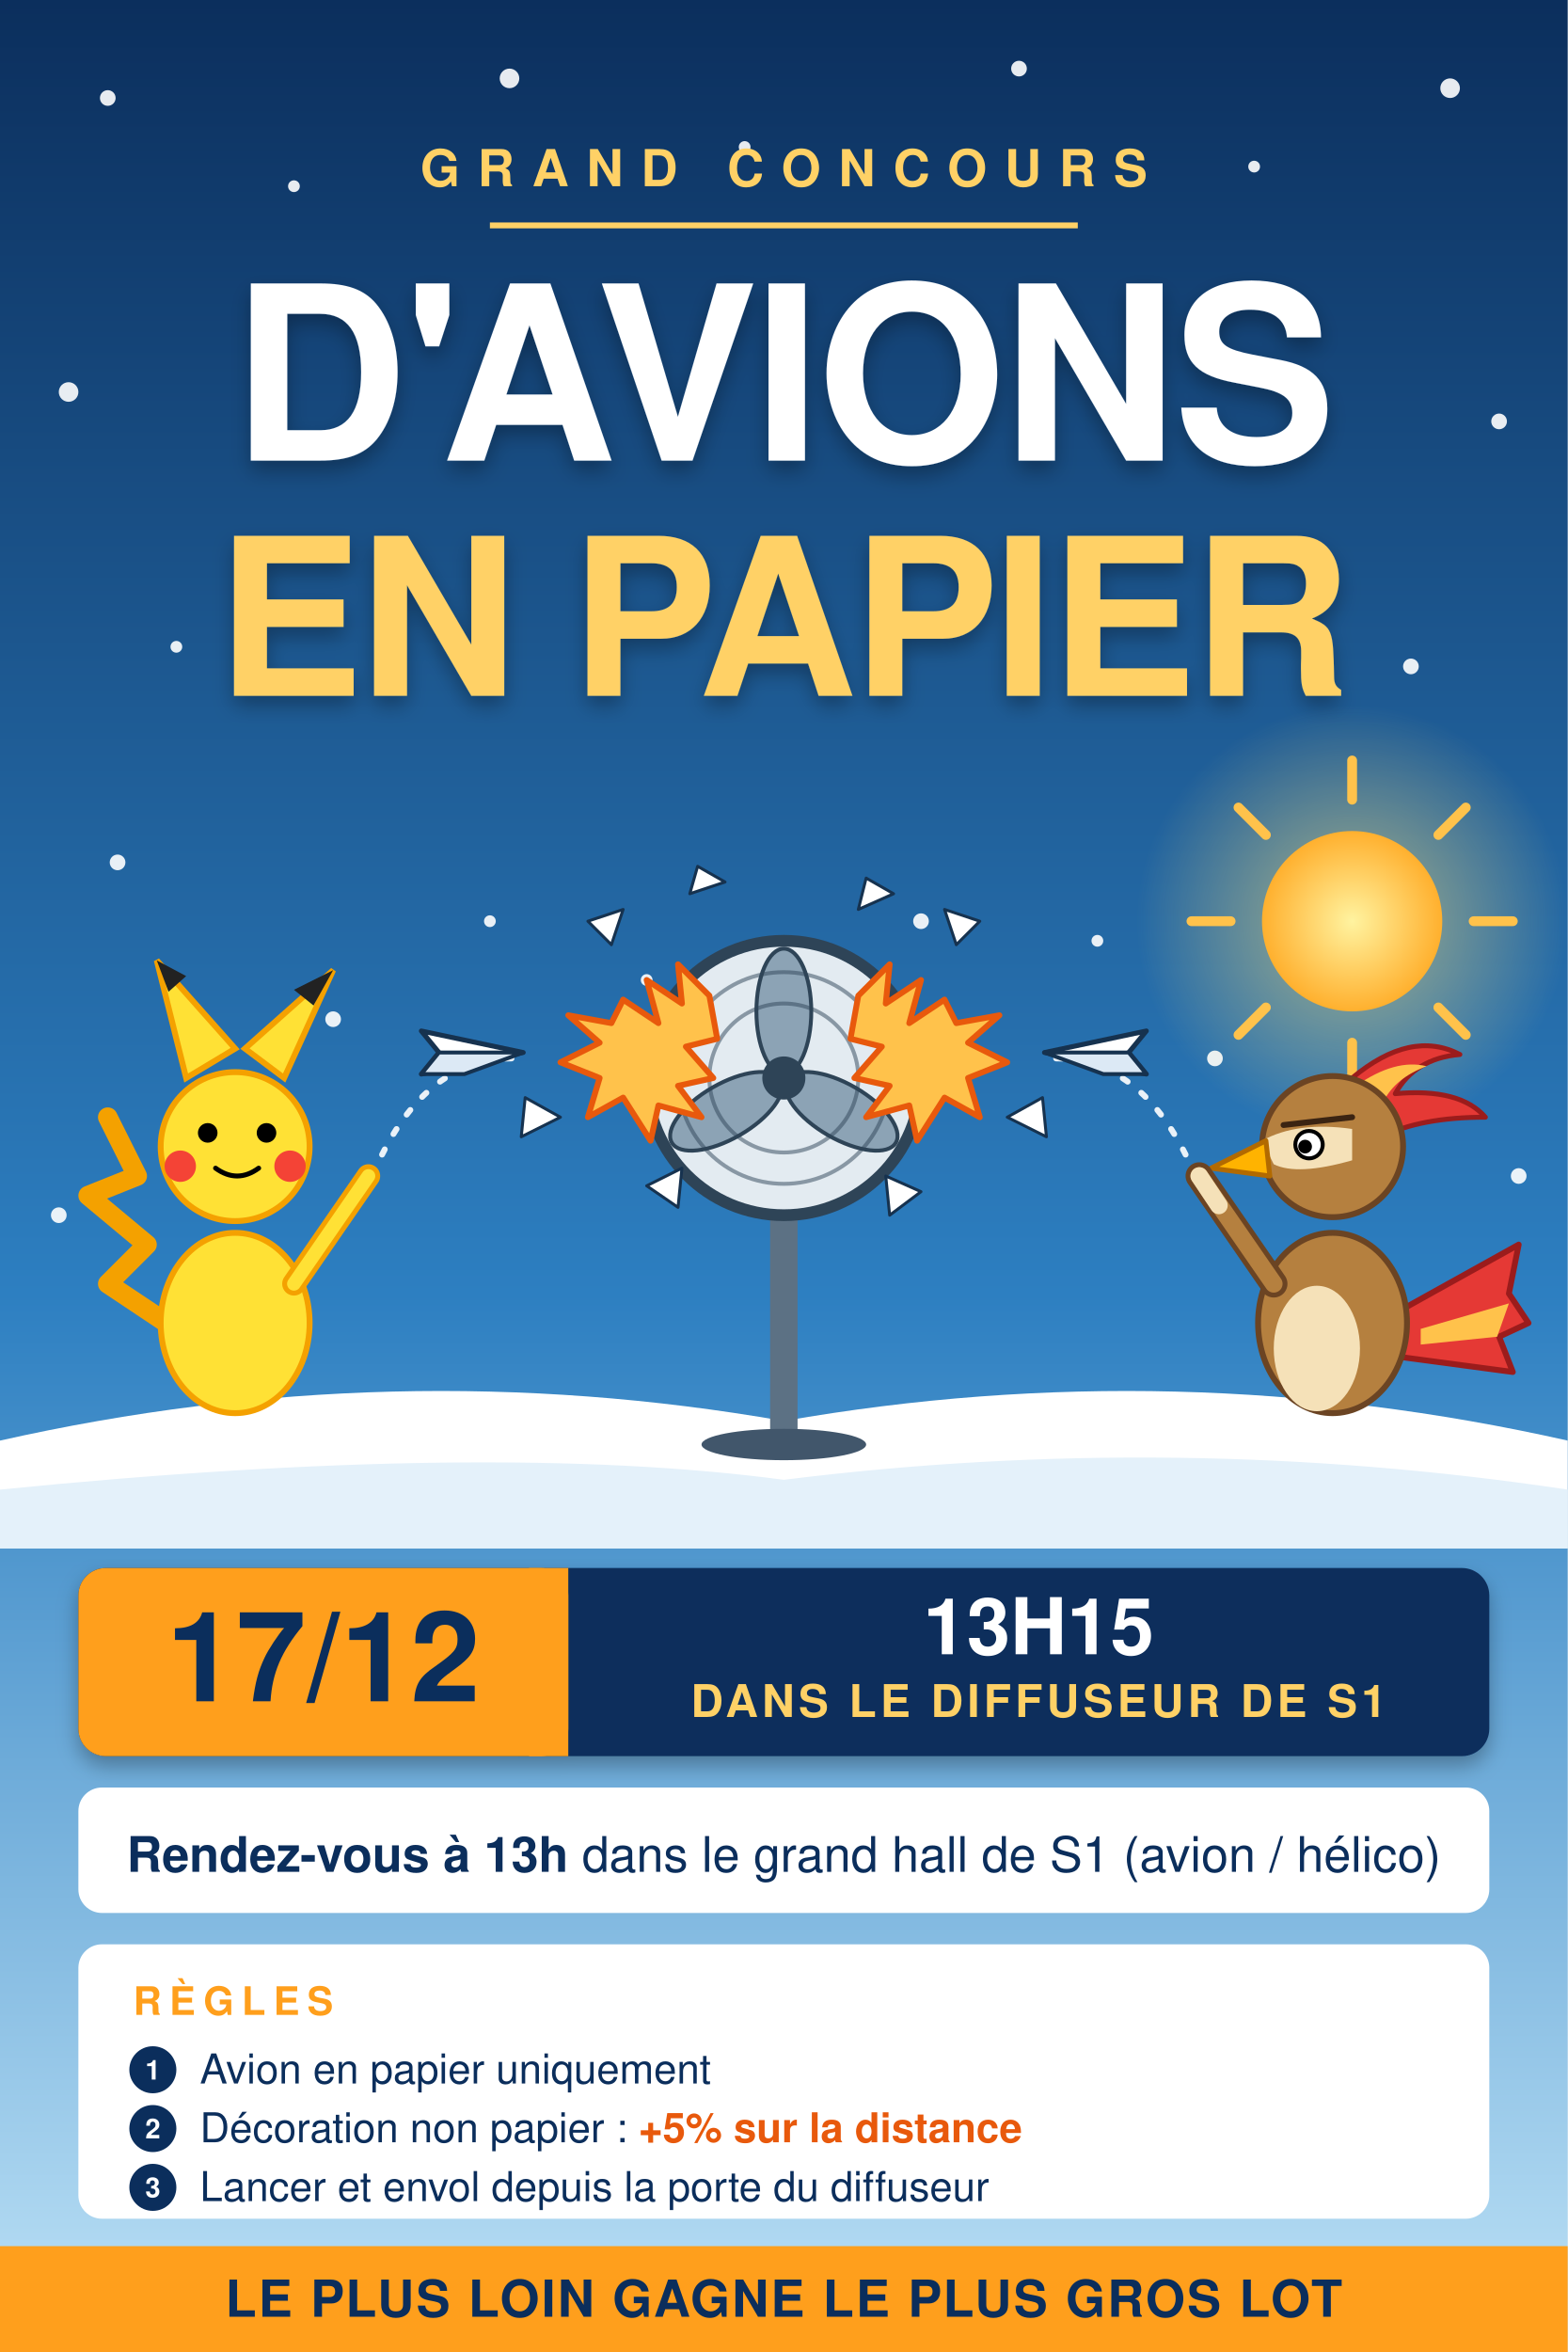
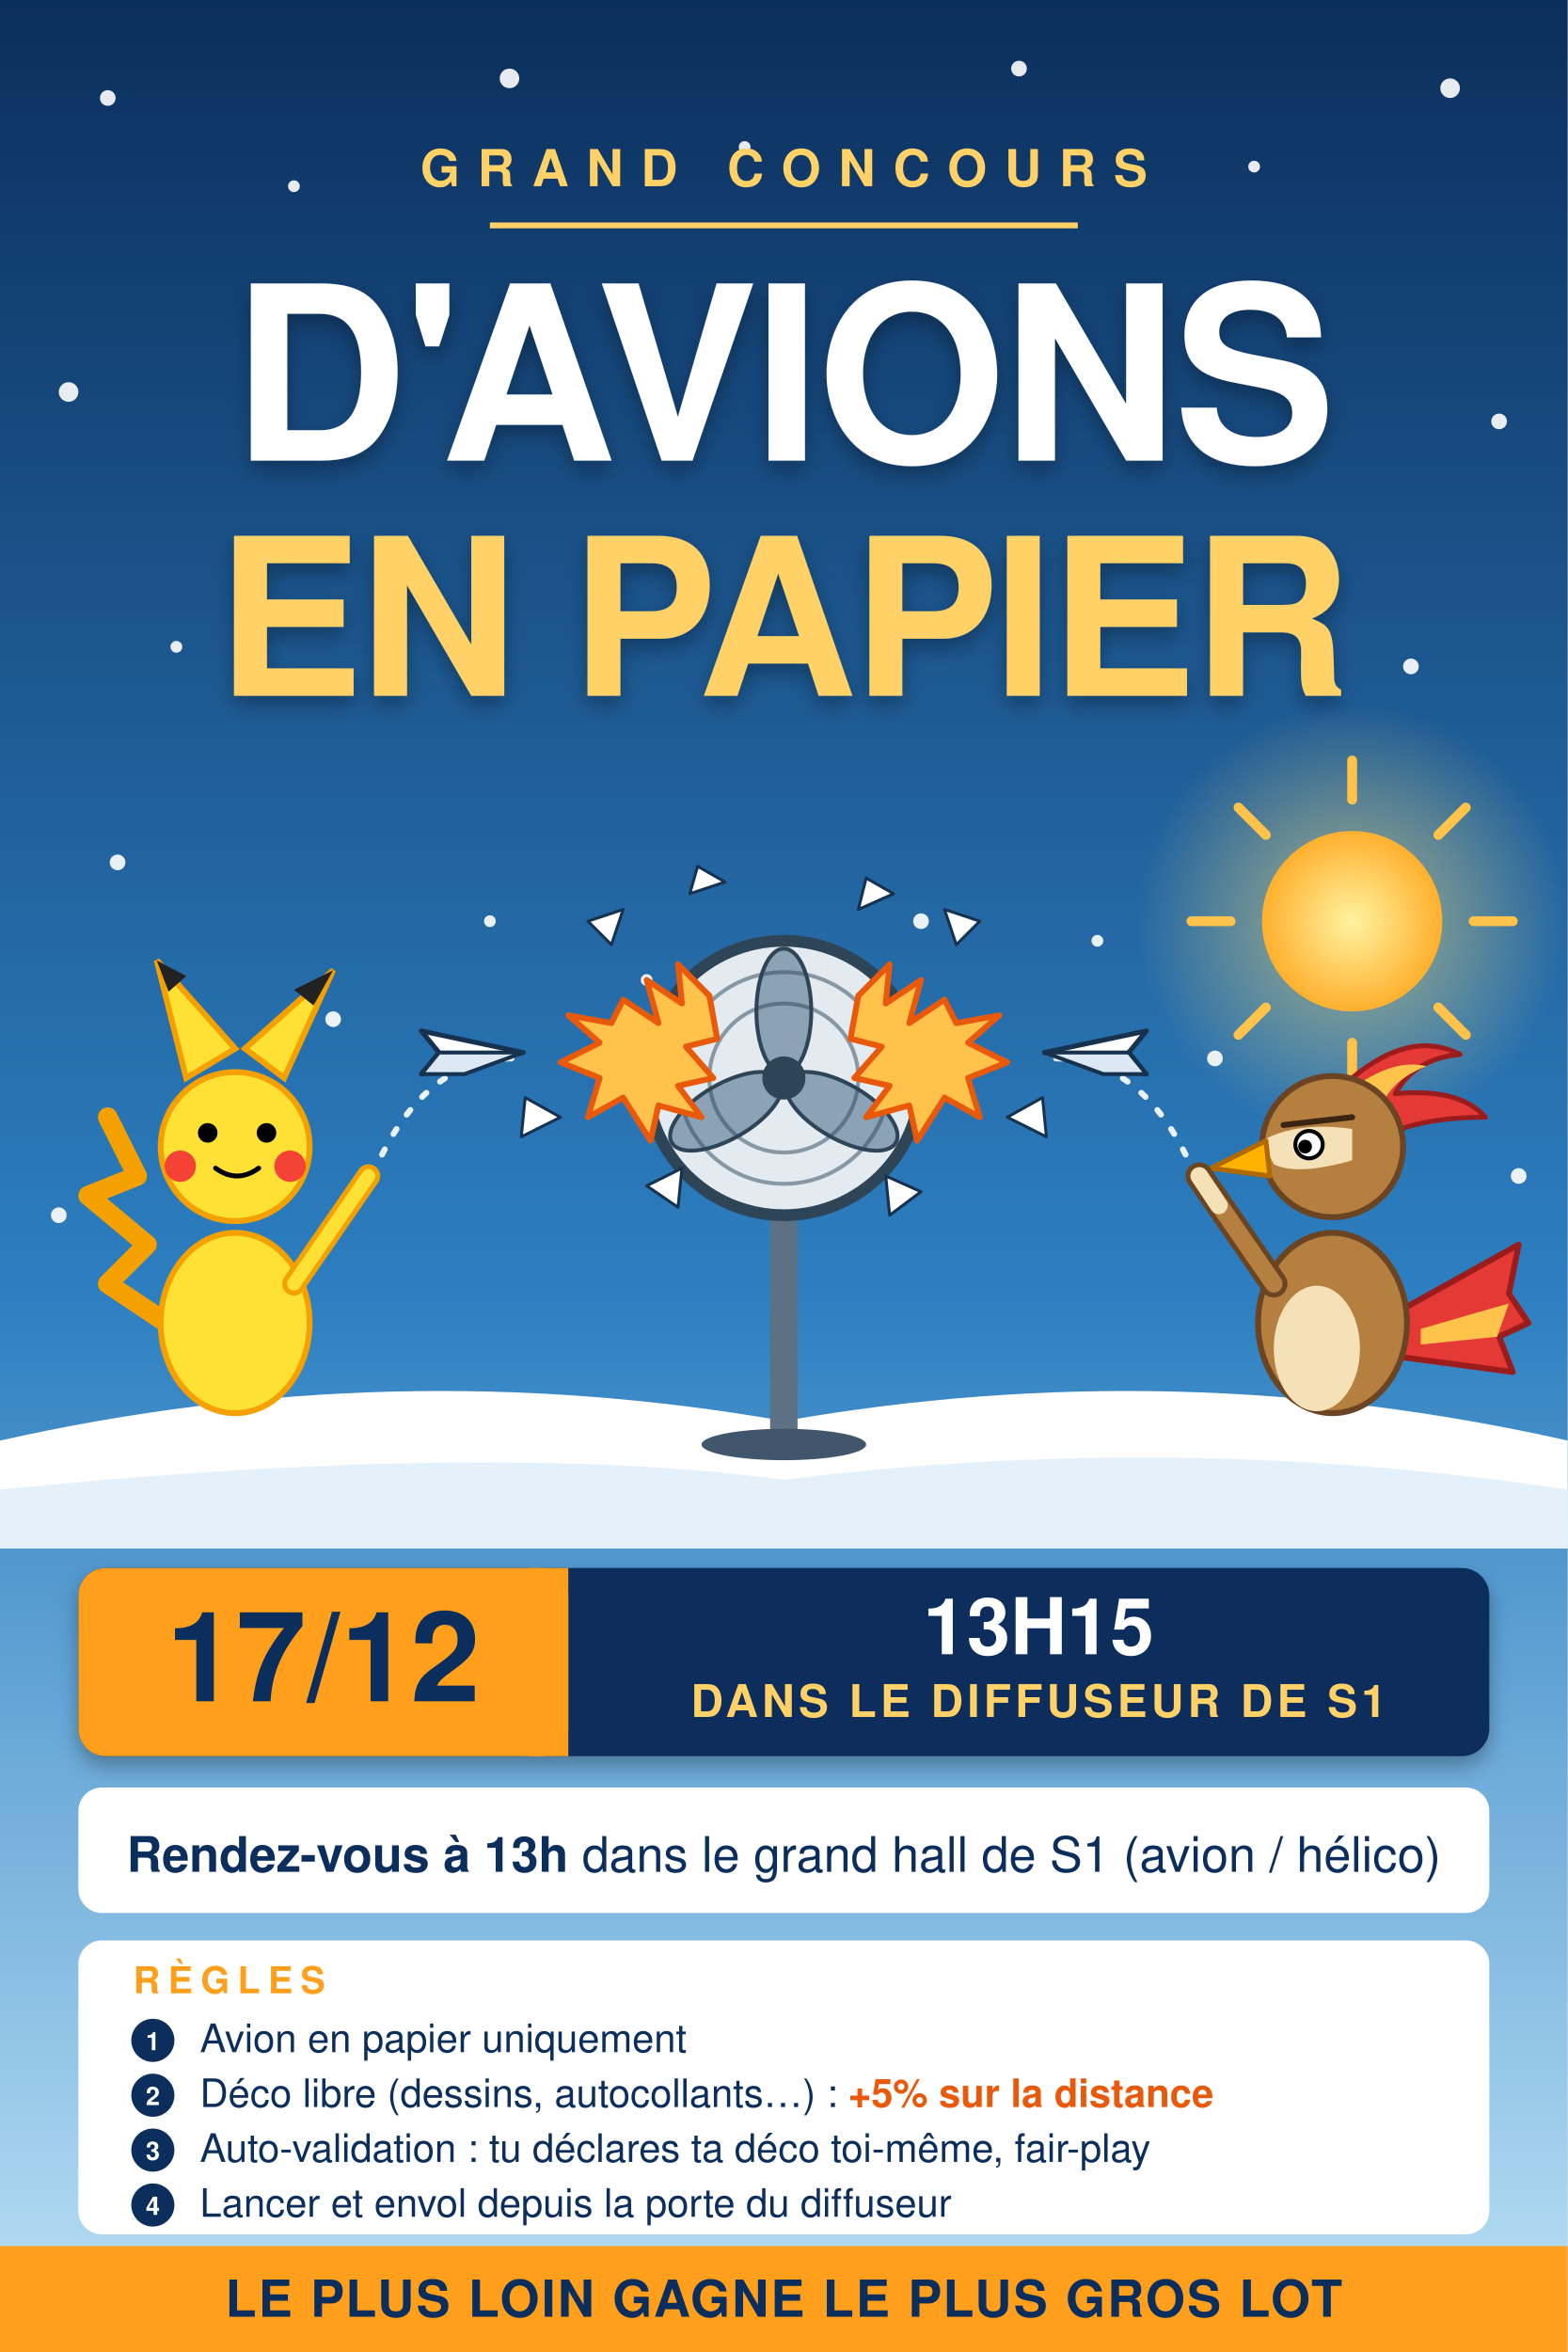
<svg xmlns="http://www.w3.org/2000/svg" viewBox="0 0 800 1200" font-family="Helvetica, Arial, sans-serif">
  <defs>
    <linearGradient id="bg" x1="0" y1="0" x2="0" y2="1">
      <stop offset="0%" stop-color="#0B2E5C" />
      <stop offset="55%" stop-color="#2D7FC1" />
      <stop offset="100%" stop-color="#BFE3F7" />
    </linearGradient>
    <radialGradient id="sun" cx="50%" cy="50%" r="50%">
      <stop offset="0%" stop-color="#FFF3A0" />
      <stop offset="100%" stop-color="#FFB02E" />
    </radialGradient>
    <radialGradient id="glow" cx="50%" cy="50%" r="50%">
      <stop offset="0%" stop-color="#FFE27A" stop-opacity="0.6" />
      <stop offset="100%" stop-color="#FFE27A" stop-opacity="0" />
    </radialGradient>
    <filter id="shadow" x="-10%" y="-10%" width="120%" height="130%">
      <feDropShadow dx="0" dy="5" stdDeviation="5" flood-color="#000" flood-opacity="0.3" />
    </filter>
    <g id="plane">
      <polygon points="0,0 52,11 0,22 9,11" fill="#fff" stroke="#16324F" stroke-width="2.5" stroke-linejoin="round" />
      <polygon points="9,11 52,11 22,22 0,22" fill="#DCE9F5" stroke="#16324F" stroke-width="2" stroke-linejoin="round" />
    </g>
  </defs>
  <rect width="800" height="1200" fill="url(#bg)" />
  <g fill="#fff" opacity="0.9">
    <circle cx="55" cy="50" r="4" />
    <circle cx="150" cy="95" r="3" />
    <circle cx="260" cy="40" r="5" />
    <circle cx="380" cy="75" r="3" />
    <circle cx="520" cy="35" r="4" />
    <circle cx="640" cy="85" r="3" />
    <circle cx="740" cy="45" r="5" />
    <circle cx="35" cy="200" r="5" />
    <circle cx="765" cy="215" r="4" />
    <circle cx="90" cy="330" r="3" />
    <circle cx="720" cy="340" r="4" />
    <circle cx="60" cy="440" r="4" />
    <circle cx="250" cy="470" r="3" />
    <circle cx="560" cy="480" r="3" />
    <circle cx="170" cy="520" r="4" />
    <circle cx="620" cy="540" r="4" />
    <circle cx="330" cy="500" r="3" />
    <circle cx="470" cy="470" r="4" />
    <circle cx="30" cy="620" r="4" />
    <circle cx="775" cy="600" r="4" />
  </g>
  <text x="400" y="95" font-size="26" font-weight="bold" text-anchor="middle" fill="#FFD166" letter-spacing="9">GRAND CONCOURS</text>
  <line x1="250" y1="115" x2="550" y2="115" stroke="#FFD166" stroke-width="3" />
  <g filter="url(#shadow)" font-weight="bold" text-anchor="middle" fill="#fff">
    <text x="400" y="235" font-size="124" letter-spacing="-2">D'AVIONS</text>
    <text x="400" y="355" font-size="112" letter-spacing="-2" fill="#FFD166">EN PAPIER</text>
  </g>
  <circle cx="690" cy="470" r="110" fill="url(#glow)" />
  <g transform="translate(690,470)">
    <g stroke="#FFC24B" stroke-width="5" stroke-linecap="round">
      <line x1="0" y1="-62" x2="0" y2="-82" />
      <line x1="0" y1="62" x2="0" y2="82" />
      <line x1="-62" y1="0" x2="-82" y2="0" />
      <line x1="62" y1="0" x2="82" y2="0" />
      <line x1="44" y1="44" x2="58" y2="58" />
      <line x1="-44" y1="-44" x2="-58" y2="-58" />
      <line x1="44" y1="-44" x2="58" y2="-58" />
      <line x1="-44" y1="44" x2="-58" y2="58" />
    </g>
    <circle r="46" fill="url(#sun)" />
  </g>
  <path d="M0 735 Q200 690 400 725 Q600 690 800 735 L800 790 L0 790Z" fill="#fff" />
  <path d="M0 760 Q250 735 400 755 Q600 730 800 760 L800 790 L0 790Z" fill="#E4F1FA" />
  <g transform="translate(0,130)">
    <rect x="393" y="490" width="14" height="115" fill="#5C7184" />
    <ellipse cx="400" cy="607" rx="42" ry="8" fill="#41566B" />
    <circle cx="400" cy="420" r="70" fill="#E3EBF1" stroke="#2E4457" stroke-width="6" />
    <g fill="#8CA3B5" stroke="#2E4457" stroke-width="2">
      <ellipse cx="400" cy="386" rx="14" ry="32" />
      <ellipse cx="400" cy="386" rx="14" ry="32" transform="rotate(120 400 420)" />
      <ellipse cx="400" cy="386" rx="14" ry="32" transform="rotate(240 400 420)" />
    </g>
    <circle cx="400" cy="420" r="11" fill="#2E4457" />
    <g fill="none" stroke="#2E4457" stroke-width="2" opacity="0.5">
      <circle cx="400" cy="420" r="54" />
      <circle cx="400" cy="420" r="38" />
    </g>
    <polygon fill="#FFC24B" stroke="#E8590C" stroke-width="3" stroke-linejoin="round" points="318,380 336,392 330,370 348,382 346,362 362,378 366,400 350,404 364,420 346,424 358,440 336,434 332,452 318,430 300,440 306,420 286,412 306,402 290,388 312,392" />
    <polygon fill="#FFC24B" stroke="#E8590C" stroke-width="3" stroke-linejoin="round" points="482,380 464,392 470,370 452,382 454,362 438,378 434,400 450,404 436,420 454,424 442,440 464,434 468,452 482,430 500,440 494,420 514,412 494,402 510,388 488,392" />
    <g fill="#fff" stroke="#16324F" stroke-width="1.5" stroke-linejoin="round">
      <polygon points="300,340 318,334 312,352" />
      <polygon points="268,430 286,440 266,450" />
      <polygon points="330,475 348,466 346,486" />
      <polygon points="500,340 482,334 488,352" />
      <polygon points="532,430 514,440 534,450" />
      <polygon points="470,478 452,470 454,490" />
      <polygon points="442,318 456,326 438,334" />
      <polygon points="356,312 370,320 352,326" />
    </g>
    <g fill="none" stroke="#fff" stroke-width="3" stroke-dasharray="3 9" stroke-linecap="round" opacity="0.9">
      <path d="M190 470 Q215 410 262 410" />
      <path d="M610 470 Q585 410 538 410" />
    </g>
    <use href="#plane" transform="translate(215,396)" />
    <use href="#plane" transform="translate(585,396) scale(-1,1)" />
    <polyline points="85,545 55,525 75,505 45,480 70,470 55,440" fill="none" stroke="#F4A100" stroke-width="10" stroke-linejoin="round" stroke-linecap="round" />
    <ellipse cx="120" cy="545" rx="38" ry="46" fill="#FFE135" stroke="#F4A100" stroke-width="3" />
    <polygon points="95,420 80,360 120,405" fill="#FFE135" stroke="#F4A100" stroke-width="3" />
    <polygon points="80,360 86,376 95,368" fill="#222" />
    <polygon points="145,420 170,365 125,405" fill="#FFE135" stroke="#F4A100" stroke-width="3" />
    <polygon points="170,365 160,383 150,375" fill="#222" />
    <circle cx="120" cy="455" r="38" fill="#FFE135" stroke="#F4A100" stroke-width="3" />
    <circle cx="106" cy="448" r="5" fill="#000" />
    <circle cx="136" cy="448" r="5" fill="#000" />
    <circle cx="92" cy="465" r="8" fill="#F44336" />
    <circle cx="148" cy="465" r="8" fill="#F44336" />
    <path d="M110 466 Q121 474 132 466" fill="none" stroke="#000" stroke-width="2.5" stroke-linecap="round" />
    <line x1="150" y1="525" x2="188" y2="470" stroke="#F4A100" stroke-width="12" stroke-linecap="round" />
    <line x1="150" y1="525" x2="188" y2="470" stroke="#FFE135" stroke-width="7" stroke-linecap="round" />
    <polygon points="712,540 775,505 770,530 780,545 765,552 772,570 712,562" fill="#E53935" stroke="#9B1C1C" stroke-width="3" stroke-linejoin="round" />
    <polygon points="725,548 770,535 764,552 725,556" fill="#FFC24B" />
    <ellipse cx="680" cy="545" rx="38" ry="46" fill="#B5803F" stroke="#6B4423" stroke-width="3" />
    <ellipse cx="672" cy="558" rx="22" ry="32" fill="#F5E1B8" />
    <path d="M690 420 Q720 395 745 408 Q722 410 712 428 Q745 425 758 440 Q725 440 705 450Z" fill="#E53935" stroke="#9B1C1C" stroke-width="2.5" stroke-linejoin="round" />
    <path d="M692 424 Q712 410 728 414 Q712 420 706 432Z" fill="#FFC24B" />
    <circle cx="680" cy="455" r="36" fill="#B5803F" stroke="#6B4423" stroke-width="3" />
    <path d="M644 452 Q662 442 690 446 L690 462 Q662 470 650 464Z" fill="#F5E1B8" />
    <polygon points="646,452 618,466 648,470" fill="#FFB300" stroke="#B26A00" stroke-width="2.5" stroke-linejoin="round" />
    <circle cx="668" cy="454" r="7" fill="#fff" stroke="#000" stroke-width="2" />
    <circle cx="666" cy="455" r="3.5" fill="#000" />
    <path d="M655 444 L690 440" stroke="#3B2412" stroke-width="3" stroke-linecap="round" />
    <line x1="650" y1="525" x2="612" y2="470" stroke="#6B4423" stroke-width="14" stroke-linecap="round" />
    <line x1="650" y1="525" x2="612" y2="470" stroke="#B5803F" stroke-width="9" stroke-linecap="round" />
    <line x1="622" y1="485" x2="612" y2="470" stroke="#F5E1B8" stroke-width="9" stroke-linecap="round" />
  </g>
  <g filter="url(#shadow)">
    <rect x="40" y="800" width="720" height="96" rx="14" fill="#0B2E5C" />
    <rect x="40" y="800" width="250" height="96" rx="14" fill="#FF9F1C" />
    <rect x="270" y="800" width="20" height="96" fill="#FF9F1C" />
  </g>
  <text x="165" y="868" font-size="64" font-weight="bold" text-anchor="middle" fill="#0B2E5C">17/12</text>
  <text x="530" y="844" font-size="40" font-weight="bold" text-anchor="middle" fill="#fff">13H15</text>
  <text x="530" y="876" font-size="23" font-weight="bold" text-anchor="middle" fill="#FFD166" letter-spacing="2">DANS LE DIFFUSEUR DE S1</text>
  <rect x="40" y="912" width="720" height="64" rx="12" fill="#fff" />
  <text x="400" y="955" font-size="25" text-anchor="middle" fill="#0B2E5C">
    <tspan font-weight="bold">Rendez-vous à 13h</tspan> dans le grand hall de S1 (avion / hélico)</text>
-   <rect x="40" y="992" width="720" height="140" rx="12" fill="#fff" />
-   <text x="68" y="1028" font-size="20" font-weight="bold" fill="#FF9F1C" letter-spacing="4">RÈGLES</text>
+   <rect x="40" y="990" width="720" height="150" rx="12" fill="#fff" />
+   <text x="68" y="1017" font-size="19" font-weight="bold" fill="#FF9F1C" letter-spacing="4">RÈGLES</text>
  <g fill="#0B2E5C">
-     <circle cx="78" cy="1056" r="12" />
-     <circle cx="78" cy="1086" r="12" />
-     <circle cx="78" cy="1116" r="12" />
+     <circle cx="78" cy="1041" r="11" />
+     <circle cx="78" cy="1069" r="11" />
+     <circle cx="78" cy="1097" r="11" />
+     <circle cx="78" cy="1125" r="11" />
  </g>
-   <g font-size="14" font-weight="bold" fill="#fff" text-anchor="middle">
-     <text x="78" y="1061">1</text>
-     <text x="78" y="1091">2</text>
-     <text x="78" y="1121">3</text>
+   <g font-size="13" font-weight="bold" fill="#fff" text-anchor="middle">
+     <text x="78" y="1046">1</text>
+     <text x="78" y="1074">2</text>
+     <text x="78" y="1102">3</text>
+     <text x="78" y="1130">4</text>
  </g>
-   <g font-size="21" fill="#0B2E5C">
-     <text x="102" y="1063">Avion en papier uniquement</text>
-     <text x="102" y="1093">Décoration non papier : <tspan font-weight="bold" fill="#E8590C">+5% sur la distance</tspan>
+   <g font-size="20" fill="#0B2E5C">
+     <text x="102" y="1047">Avion en papier uniquement</text>
+     <text x="102" y="1075">Déco libre (dessins, autocollants…) : <tspan font-weight="bold" fill="#E8590C">+5% sur la distance</tspan>
    </text>
-     <text x="102" y="1123">Lancer et envol depuis la porte du diffuseur</text>
+     <text x="102" y="1103">Auto-validation : tu déclares ta déco toi-même, fair-play</text>
+     <text x="102" y="1131">Lancer et envol depuis la porte du diffuseur</text>
  </g>
  <rect x="0" y="1146" width="800" height="54" fill="#FF9F1C" />
  <text x="400" y="1182" font-size="26" font-weight="bold" text-anchor="middle" fill="#0B2E5C" letter-spacing="1">LE PLUS LOIN GAGNE LE PLUS GROS LOT</text>
</svg>
